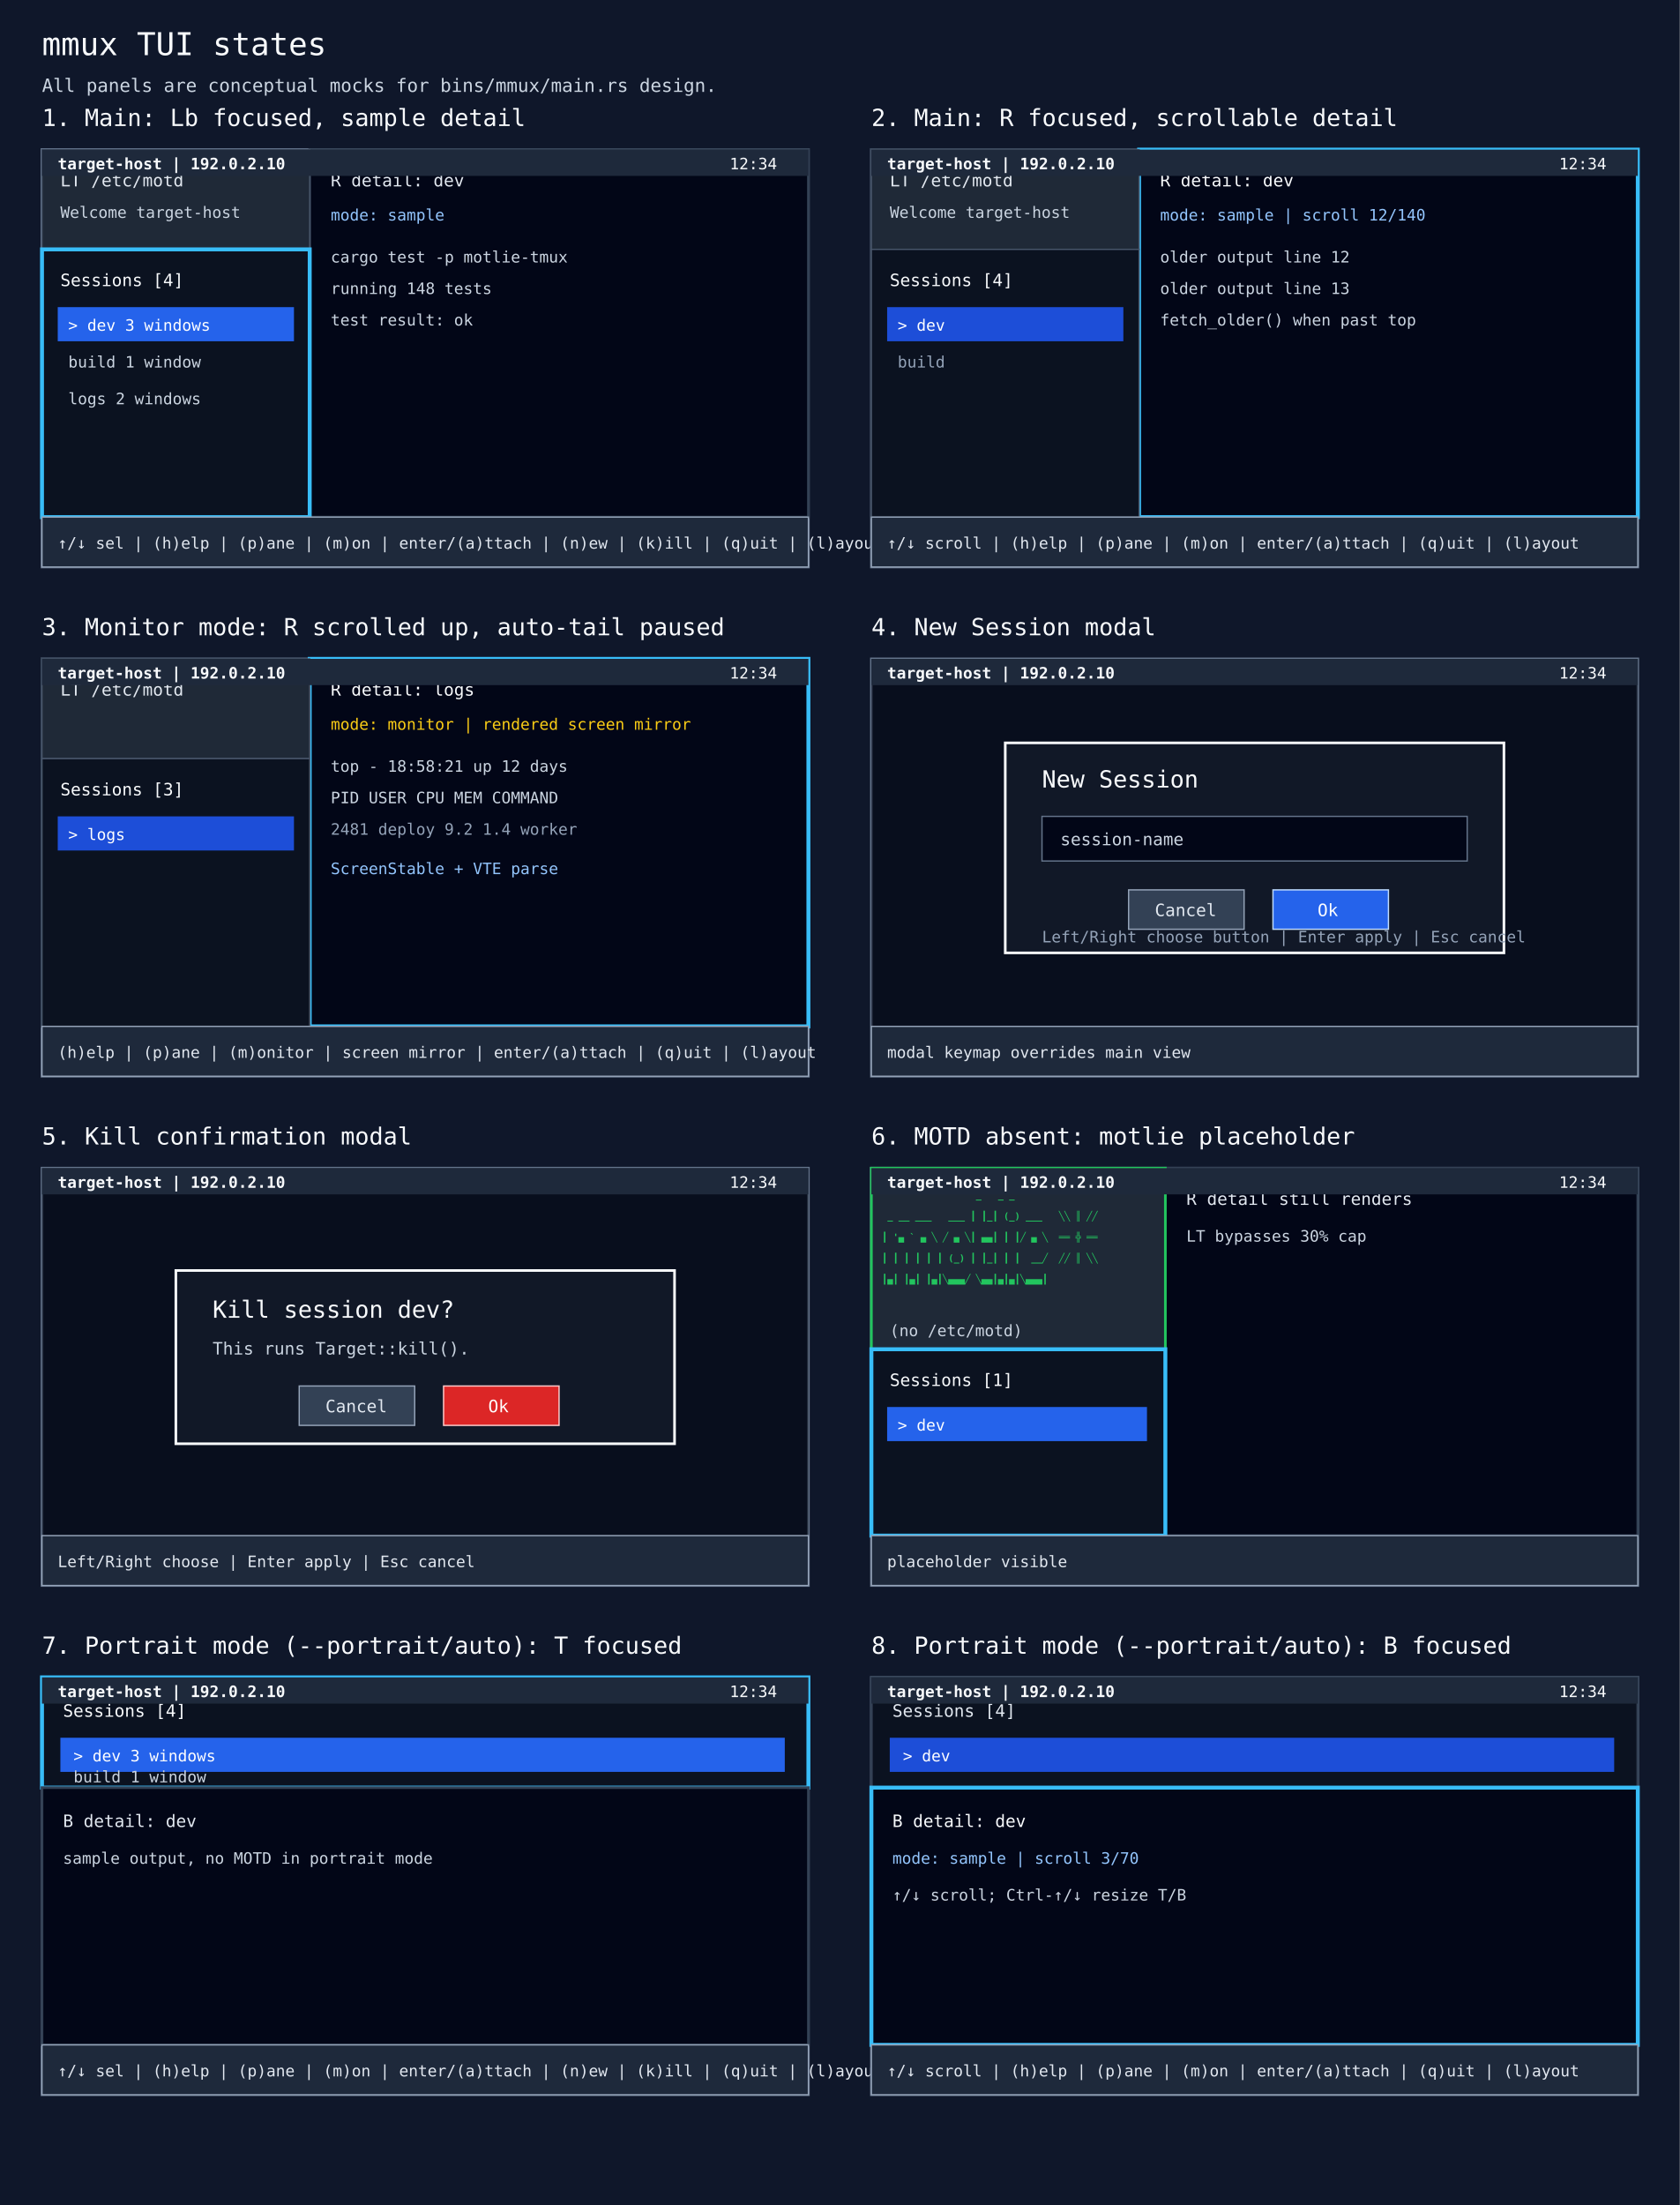
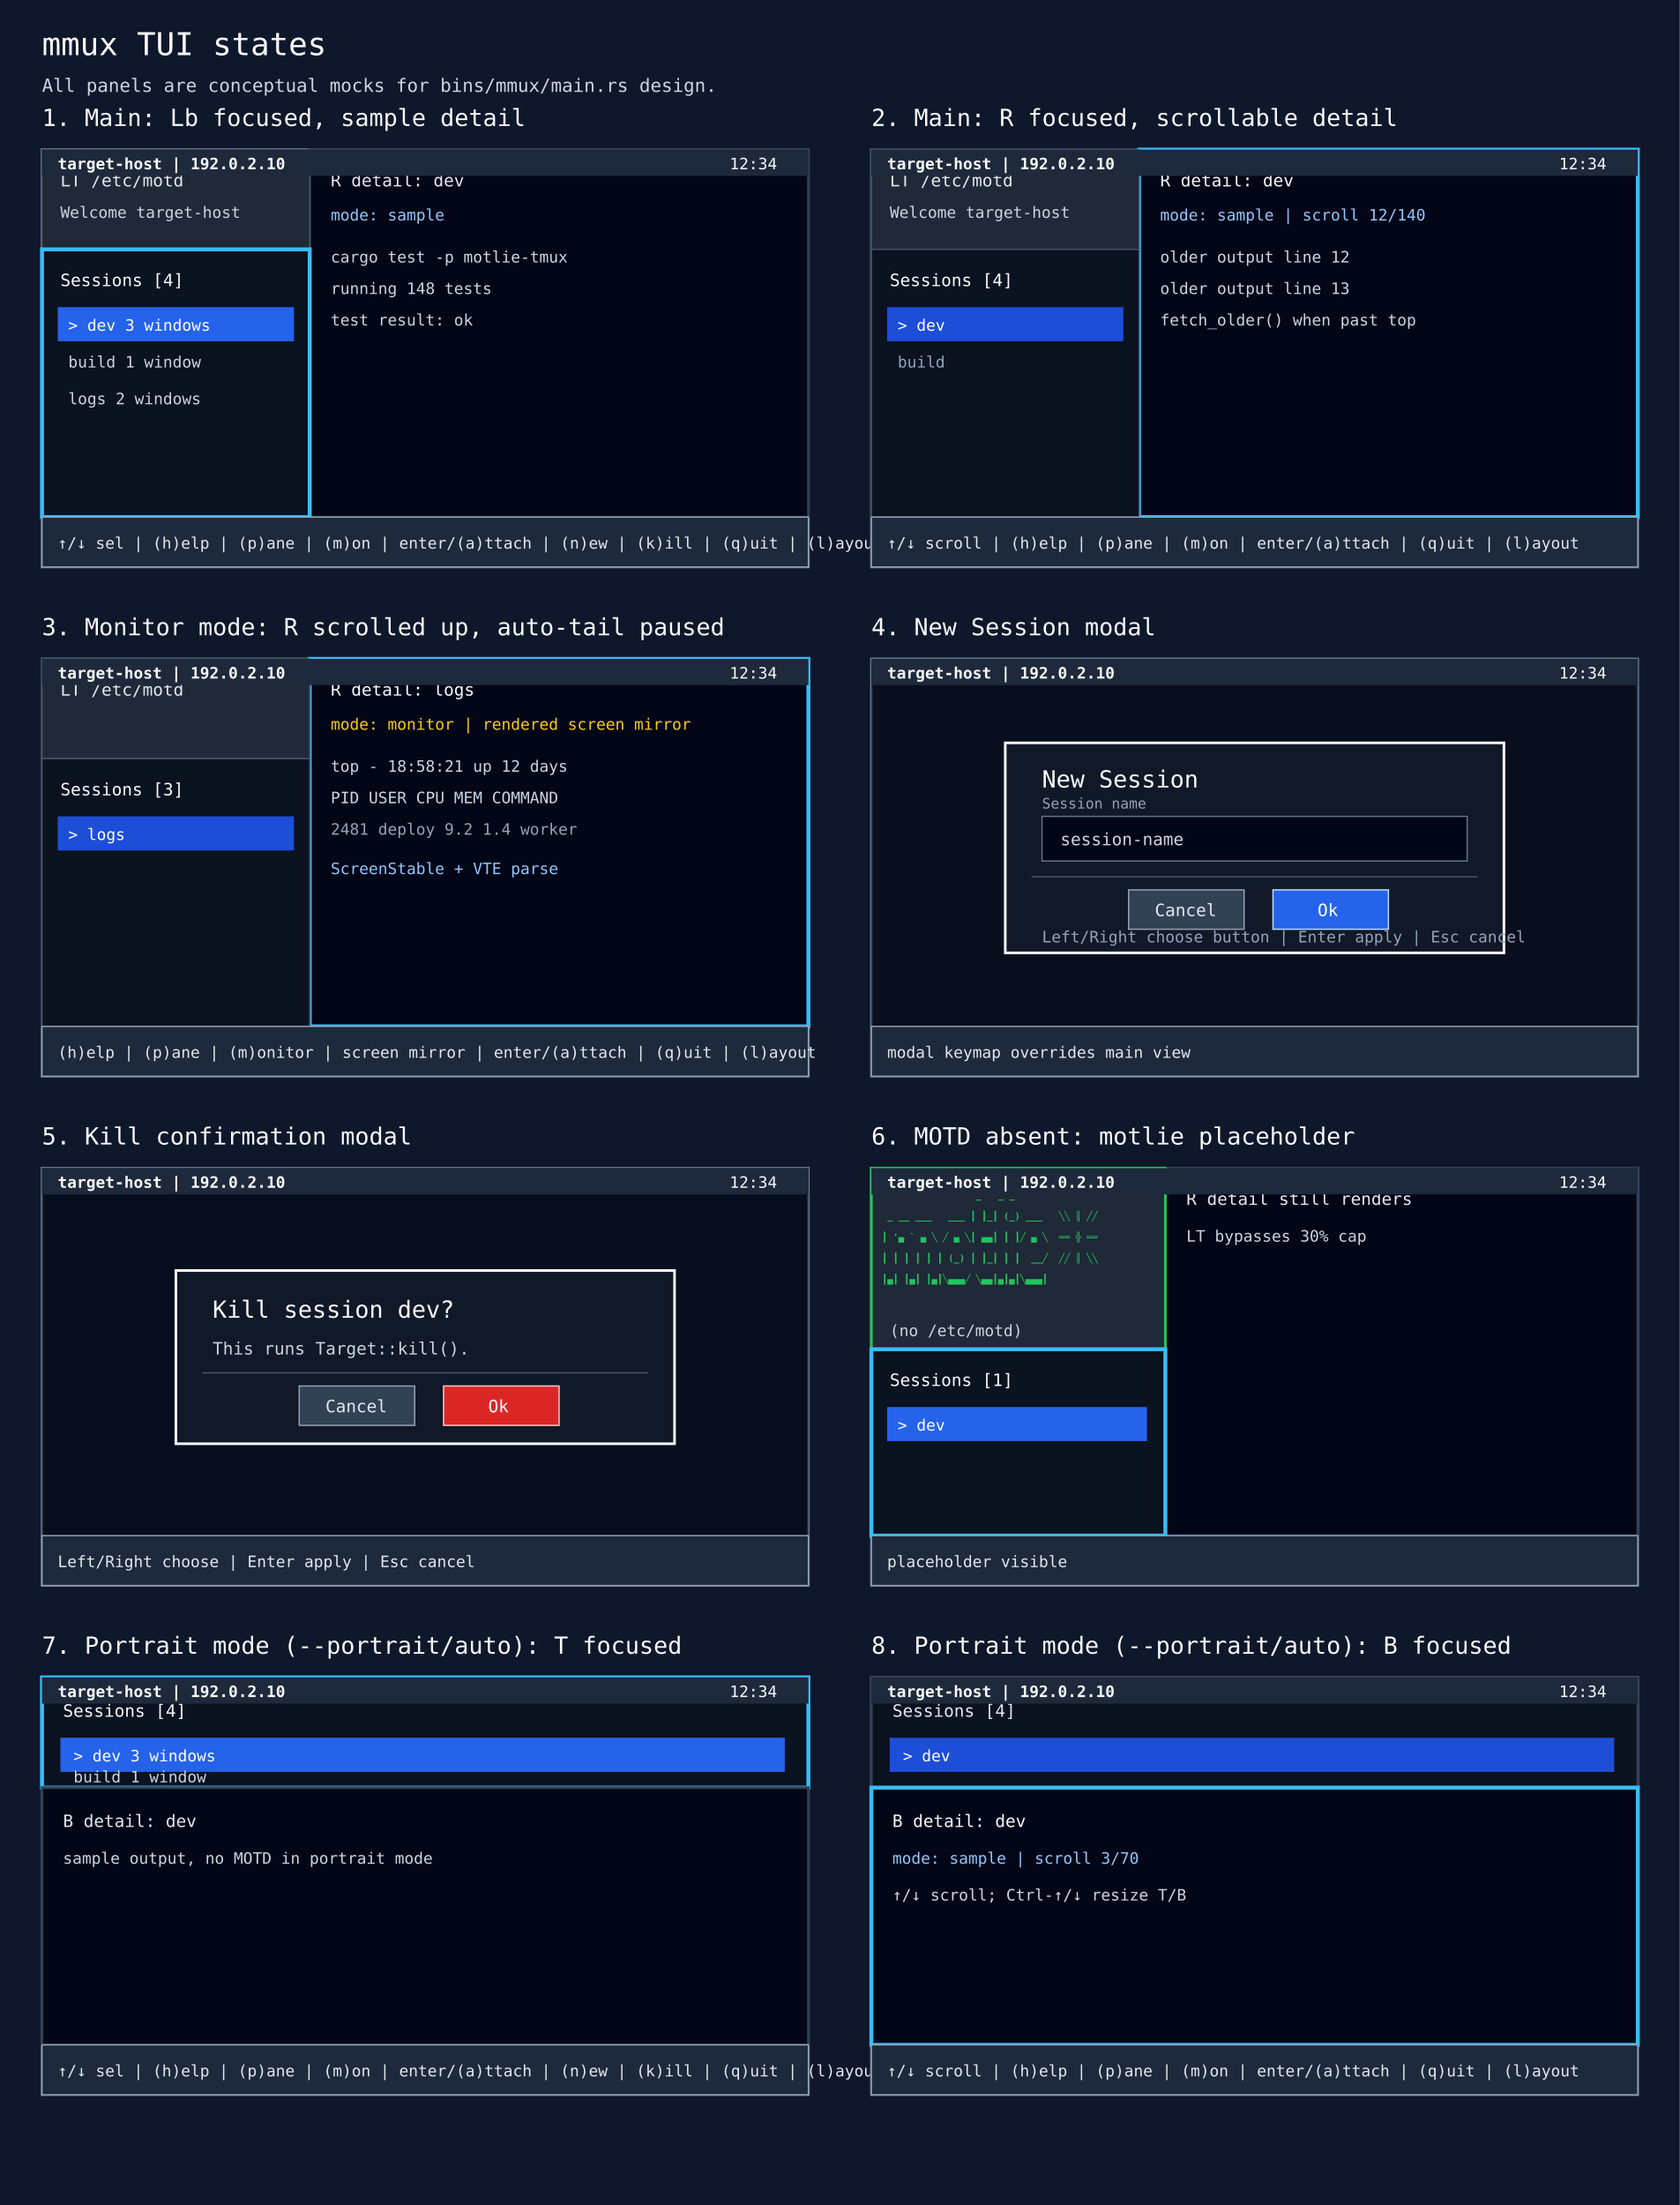
<svg xmlns="http://www.w3.org/2000/svg" width="1280" height="1680" viewBox="0 0 1280 1680" role="img" aria-label="mmux TUI design mock with eight selector states">
  <rect x="0" y="0" width="1280" height="1680" fill="#0f172a" />
  <text x="32" y="42" fill="#f8fafc" font-family="monospace" font-size="24">mmux TUI states</text>
  <text x="32" y="70" fill="#cbd5e1" font-family="monospace" font-size="14">All panels are conceptual mocks for bins/mmux/main.rs design.</text>
  <g transform="translate(32 96)">
    <text x="0" y="0" fill="#f8fafc" font-family="monospace" font-size="18">1. Main: Lb focused, sample detail</text>
    <rect x="0" y="18" width="584" height="318" fill="#020617" stroke="#64748b" stroke-width="2" />
    <rect x="0" y="18" width="204" height="280" fill="#111827" stroke="#64748b" stroke-width="2" />
    <rect x="204" y="18" width="380" height="280" fill="#020617" stroke="#334155" stroke-width="2" />
    <rect x="0" y="18" width="204" height="76" fill="#1f2937" stroke="#475569" stroke-width="1" />
    <rect x="0" y="94" width="204" height="204" fill="#0b1220" stroke="#38bdf8" stroke-width="3" />
    <text x="14" y="46" fill="#e2e8f0" font-family="monospace" font-size="13">LT /etc/motd</text>
    <text x="14" y="70" fill="#cbd5e1" font-family="monospace" font-size="12">Welcome target-host</text>
    <text x="14" y="122" fill="#f8fafc" font-family="monospace" font-size="13">Sessions [4]</text>
    <rect x="12" y="138" width="180" height="26" fill="#2563eb" />
    <text x="20" y="156" fill="#ffffff" font-family="monospace" font-size="12">&gt; dev      3 windows</text>
    <text x="20" y="184" fill="#cbd5e1" font-family="monospace" font-size="12">  build    1 window</text>
    <text x="20" y="212" fill="#cbd5e1" font-family="monospace" font-size="12">  logs     2 windows</text>
    <text x="220" y="46" fill="#e2e8f0" font-family="monospace" font-size="13">R detail: dev</text>
    <text x="220" y="72" fill="#93c5fd" font-family="monospace" font-size="12">mode: sample</text>
    <text x="220" y="104" fill="#cbd5e1" font-family="monospace" font-size="12">cargo test -p motlie-tmux</text>
    <text x="220" y="128" fill="#cbd5e1" font-family="monospace" font-size="12">running 148 tests</text>
    <text x="220" y="152" fill="#cbd5e1" font-family="monospace" font-size="12">test result: ok</text>
    <rect x="0" y="298" width="584" height="38" fill="#1e293b" stroke="#94a3b8" stroke-width="1" />
    <text x="12" y="322" fill="#e2e8f0" font-family="monospace" font-size="12">↑/↓ sel | (h)elp | (p)ane | (m)on | enter/(a)ttach | (n)ew | (k)ill | (q)uit | (l)ayout</text>
    <rect x="0" y="18" width="584" height="20" fill="#1e293b" />
    <text x="12" y="33" fill="#f8fafc" font-family="monospace" font-size="12" font-weight="700">target-host | 192.0.2.10</text>
    <text x="524" y="33" fill="#f8fafc" font-family="monospace" font-size="12">12:34</text>
  </g>
  <g transform="translate(664 96)">
    <text x="0" y="0" fill="#f8fafc" font-family="monospace" font-size="18">2. Main: R focused, scrollable detail</text>
    <rect x="0" y="18" width="584" height="318" fill="#020617" stroke="#64748b" stroke-width="2" />
    <rect x="0" y="18" width="204" height="280" fill="#111827" stroke="#334155" stroke-width="2" />
    <rect x="204" y="18" width="380" height="280" fill="#020617" stroke="#38bdf8" stroke-width="3" />
    <rect x="0" y="18" width="204" height="76" fill="#1f2937" stroke="#475569" stroke-width="1" />
    <rect x="0" y="94" width="204" height="204" fill="#0b1220" stroke="#475569" stroke-width="1" />
    <text x="14" y="46" fill="#e2e8f0" font-family="monospace" font-size="13">LT /etc/motd</text>
    <text x="14" y="70" fill="#cbd5e1" font-family="monospace" font-size="12">Welcome target-host</text>
    <text x="14" y="122" fill="#f8fafc" font-family="monospace" font-size="13">Sessions [4]</text>
    <rect x="12" y="138" width="180" height="26" fill="#1d4ed8" />
    <text x="20" y="156" fill="#ffffff" font-family="monospace" font-size="12">&gt; dev</text>
    <text x="20" y="184" fill="#94a3b8" font-family="monospace" font-size="12">  build</text>
    <text x="220" y="46" fill="#f8fafc" font-family="monospace" font-size="13">R detail: dev</text>
    <text x="220" y="72" fill="#93c5fd" font-family="monospace" font-size="12">mode: sample | scroll 12/140</text>
    <text x="220" y="104" fill="#cbd5e1" font-family="monospace" font-size="12">older output line 12</text>
    <text x="220" y="128" fill="#cbd5e1" font-family="monospace" font-size="12">older output line 13</text>
    <text x="220" y="152" fill="#cbd5e1" font-family="monospace" font-size="12">fetch_older() when past top</text>
    <rect x="0" y="298" width="584" height="38" fill="#1e293b" stroke="#94a3b8" stroke-width="1" />
    <text x="12" y="322" fill="#e2e8f0" font-family="monospace" font-size="12">↑/↓ scroll | (h)elp | (p)ane | (m)on | enter/(a)ttach | (q)uit | (l)ayout</text>
    <rect x="0" y="18" width="584" height="20" fill="#1e293b" />
    <text x="12" y="33" fill="#f8fafc" font-family="monospace" font-size="12" font-weight="700">target-host | 192.0.2.10</text>
    <text x="524" y="33" fill="#f8fafc" font-family="monospace" font-size="12">12:34</text>
  </g>
  <g transform="translate(32 484)">
    <text x="0" y="0" fill="#f8fafc" font-family="monospace" font-size="18">3. Monitor mode: R scrolled up, auto-tail paused</text>
    <rect x="0" y="18" width="584" height="318" fill="#020617" stroke="#64748b" stroke-width="2" />
    <rect x="0" y="18" width="204" height="280" fill="#111827" stroke="#334155" stroke-width="2" />
    <rect x="204" y="18" width="380" height="280" fill="#020617" stroke="#38bdf8" stroke-width="3" />
    <rect x="0" y="18" width="204" height="76" fill="#1f2937" stroke="#475569" stroke-width="1" />
    <rect x="0" y="94" width="204" height="204" fill="#0b1220" stroke="#475569" stroke-width="1" />
    <text x="14" y="46" fill="#e2e8f0" font-family="monospace" font-size="13">LT /etc/motd</text>
    <text x="14" y="122" fill="#f8fafc" font-family="monospace" font-size="13">Sessions [3]</text>
    <rect x="12" y="138" width="180" height="26" fill="#1d4ed8" />
    <text x="20" y="156" fill="#ffffff" font-family="monospace" font-size="12">&gt; logs</text>
    <text x="220" y="46" fill="#f8fafc" font-family="monospace" font-size="13">R detail: logs</text>
    <text x="220" y="72" fill="#facc15" font-family="monospace" font-size="12">mode: monitor | rendered screen mirror</text>
    <text x="220" y="104" fill="#cbd5e1" font-family="monospace" font-size="12">top - 18:58:21 up 12 days</text>
    <text x="220" y="128" fill="#cbd5e1" font-family="monospace" font-size="12">PID USER      CPU  MEM COMMAND</text>
    <text x="220" y="152" fill="#94a3b8" font-family="monospace" font-size="12">2481 deploy   9.2  1.4 worker</text>
    <text x="220" y="182" fill="#93c5fd" font-family="monospace" font-size="12">ScreenStable + VTE parse</text>
    <rect x="0" y="298" width="584" height="38" fill="#1e293b" stroke="#94a3b8" stroke-width="1" />
    <text x="12" y="322" fill="#e2e8f0" font-family="monospace" font-size="12">(h)elp | (p)ane | (m)onitor | screen mirror | enter/(a)ttach | (q)uit | (l)ayout</text>
    <rect x="0" y="18" width="584" height="20" fill="#1e293b" />
    <text x="12" y="33" fill="#f8fafc" font-family="monospace" font-size="12" font-weight="700">target-host | 192.0.2.10</text>
    <text x="524" y="33" fill="#f8fafc" font-family="monospace" font-size="12">12:34</text>
  </g>
  <g transform="translate(664 484)">
    <text x="0" y="0" fill="#f8fafc" font-family="monospace" font-size="18">4. New Session modal</text>
    <rect x="0" y="18" width="584" height="318" fill="#020617" stroke="#64748b" stroke-width="2" />
    <rect x="0" y="18" width="584" height="280" fill="#0b1220" opacity="0.65" />
    <rect x="102" y="82" width="380" height="160" fill="#111827" stroke="#f8fafc" stroke-width="2" />
    <text x="130" y="116" fill="#f8fafc" font-family="monospace" font-size="18">New Session</text>
+     <text x="130" y="132" fill="#94a3b8" font-family="monospace" font-size="11">Session name</text>
    <rect x="130" y="138" width="324" height="34" fill="#020617" stroke="#64748b" stroke-width="1" />
    <text x="144" y="160" fill="#cbd5e1" font-family="monospace" font-size="13">session-name</text>
+     <line x1="122" y1="184" x2="462" y2="184" stroke="#475569" stroke-width="1" />
    <rect x="196" y="194" width="88" height="30" fill="#334155" stroke="#94a3b8" />
    <text x="216" y="214" fill="#e2e8f0" font-family="monospace" font-size="13">Cancel</text>
    <rect x="306" y="194" width="88" height="30" fill="#2563eb" stroke="#bfdbfe" />
    <text x="340" y="214" fill="#ffffff" font-family="monospace" font-size="13">Ok</text>
    <text x="130" y="234" fill="#94a3b8" font-family="monospace" font-size="12">Left/Right choose button | Enter apply | Esc cancel</text>
    <rect x="0" y="298" width="584" height="38" fill="#1e293b" stroke="#94a3b8" stroke-width="1" />
    <text x="12" y="322" fill="#e2e8f0" font-family="monospace" font-size="12">modal keymap overrides main view</text>
    <rect x="0" y="18" width="584" height="20" fill="#1e293b" />
    <text x="12" y="33" fill="#f8fafc" font-family="monospace" font-size="12" font-weight="700">target-host | 192.0.2.10</text>
    <text x="524" y="33" fill="#f8fafc" font-family="monospace" font-size="12">12:34</text>
  </g>
  <g transform="translate(32 872)">
    <text x="0" y="0" fill="#f8fafc" font-family="monospace" font-size="18">5. Kill confirmation modal</text>
    <rect x="0" y="18" width="584" height="318" fill="#020617" stroke="#64748b" stroke-width="2" />
    <rect x="0" y="18" width="584" height="280" fill="#0b1220" opacity="0.65" />
    <rect x="102" y="96" width="380" height="132" fill="#111827" stroke="#f8fafc" stroke-width="2" />
    <text x="130" y="132" fill="#f8fafc" font-family="monospace" font-size="18">Kill session dev?</text>
    <text x="130" y="160" fill="#cbd5e1" font-family="monospace" font-size="13">This runs Target::kill().</text>
+     <line x1="122" y1="174" x2="462" y2="174" stroke="#475569" stroke-width="1" />
    <rect x="196" y="184" width="88" height="30" fill="#334155" stroke="#94a3b8" />
    <text x="216" y="204" fill="#e2e8f0" font-family="monospace" font-size="13">Cancel</text>
    <rect x="306" y="184" width="88" height="30" fill="#dc2626" stroke="#fecaca" />
    <text x="340" y="204" fill="#ffffff" font-family="monospace" font-size="13">Ok</text>
    <rect x="0" y="298" width="584" height="38" fill="#1e293b" stroke="#94a3b8" stroke-width="1" />
    <text x="12" y="322" fill="#e2e8f0" font-family="monospace" font-size="12">Left/Right choose | Enter apply | Esc cancel</text>
    <rect x="0" y="18" width="584" height="20" fill="#1e293b" />
    <text x="12" y="33" fill="#f8fafc" font-family="monospace" font-size="12" font-weight="700">target-host | 192.0.2.10</text>
    <text x="524" y="33" fill="#f8fafc" font-family="monospace" font-size="12">12:34</text>
  </g>
  <g transform="translate(664 872)">
    <text x="0" y="0" fill="#f8fafc" font-family="monospace" font-size="18">6. MOTD absent: motlie placeholder</text>
    <rect x="0" y="18" width="584" height="318" fill="#020617" stroke="#64748b" stroke-width="2" />
    <rect x="0" y="18" width="224" height="280" fill="#111827" stroke="#64748b" stroke-width="2" />
    <rect x="224" y="18" width="360" height="280" fill="#020617" stroke="#334155" stroke-width="2" />
    <rect x="0" y="18" width="224" height="138" fill="#1f2937" stroke="#22c55e" stroke-width="2" />
    <rect x="0" y="156" width="224" height="142" fill="#0b1220" stroke="#38bdf8" stroke-width="3" />
    <text x="8" y="41" fill="#22c55e" font-family="monospace" font-size="7" font-weight="700" xml:space="preserve">                 _   _ _</text>
    <text x="8" y="57" fill="#22c55e" font-family="monospace" font-size="7" font-weight="700" xml:space="preserve"> _ __ ___   ___ ┃ ┃_┃ (_) ___   ╲╲ ║ ╱╱</text>
    <text x="8" y="73" fill="#22c55e" font-family="monospace" font-size="7" font-weight="700" xml:space="preserve">┃ '▄ ` ▄ ╲ ╱ ▄ ╲┃ ▄▄┃ ┃ ┃╱ ▄ ╲  ══ ╬ ══</text>
    <text x="8" y="89" fill="#22c55e" font-family="monospace" font-size="7" font-weight="700" xml:space="preserve">┃ ┃ ┃ ┃ ┃ ┃ (_) ┃ ┃_┃ ┃ ┃  __╱  ╱╱ ║ ╲╲</text>
    <text x="8" y="105" fill="#22c55e" font-family="monospace" font-size="7" font-weight="700" xml:space="preserve">┃▄┃ ┃▄┃ ┃▄┃╲▄▄▄╱ ╲▄▄┃▄┃▄┃╲▄▄▄┃</text>
    <text x="14" y="146" fill="#cbd5e1" font-family="monospace" font-size="12">(no /etc/motd)</text>
    <text x="14" y="184" fill="#f8fafc" font-family="monospace" font-size="13">Sessions [1]</text>
    <rect x="12" y="200" width="198" height="26" fill="#2563eb" />
    <text x="20" y="218" fill="#ffffff" font-family="monospace" font-size="12">&gt; dev</text>
    <text x="240" y="46" fill="#e2e8f0" font-family="monospace" font-size="13">R detail still renders</text>
    <text x="240" y="74" fill="#cbd5e1" font-family="monospace" font-size="12">LT bypasses 30% cap</text>
    <rect x="0" y="298" width="584" height="38" fill="#1e293b" stroke="#94a3b8" stroke-width="1" />
    <text x="12" y="322" fill="#e2e8f0" font-family="monospace" font-size="12">placeholder visible</text>
    <rect x="0" y="18" width="584" height="20" fill="#1e293b" />
    <text x="12" y="33" fill="#f8fafc" font-family="monospace" font-size="12" font-weight="700">target-host | 192.0.2.10</text>
    <text x="524" y="33" fill="#f8fafc" font-family="monospace" font-size="12">12:34</text>
  </g>
  <g transform="translate(32 1260)">
    <text x="0" y="0" fill="#f8fafc" font-family="monospace" font-size="18">7. Portrait mode (--portrait/auto): T focused</text>
    <rect x="0" y="18" width="584" height="318" fill="#020617" stroke="#64748b" stroke-width="2" />
    <rect x="0" y="18" width="584" height="84" fill="#0b1220" stroke="#38bdf8" stroke-width="3" />
    <rect x="0" y="102" width="584" height="196" fill="#020617" stroke="#334155" stroke-width="2" />
    <text x="16" y="48" fill="#f8fafc" font-family="monospace" font-size="13">Sessions [4]</text>
    <rect x="14" y="64" width="552" height="26" fill="#2563eb" />
    <text x="24" y="82" fill="#ffffff" font-family="monospace" font-size="12">&gt; dev      3 windows</text>
    <text x="24" y="98" fill="#cbd5e1" font-family="monospace" font-size="12">  build    1 window</text>
    <text x="16" y="132" fill="#e2e8f0" font-family="monospace" font-size="13">B detail: dev</text>
    <text x="16" y="160" fill="#cbd5e1" font-family="monospace" font-size="12">sample output, no MOTD in portrait mode</text>
    <rect x="0" y="298" width="584" height="38" fill="#1e293b" stroke="#94a3b8" stroke-width="1" />
    <text x="12" y="322" fill="#e2e8f0" font-family="monospace" font-size="12">↑/↓ sel | (h)elp | (p)ane | (m)on | enter/(a)ttach | (n)ew | (k)ill | (q)uit | (l)ayout</text>
    <rect x="0" y="18" width="584" height="20" fill="#1e293b" />
    <text x="12" y="33" fill="#f8fafc" font-family="monospace" font-size="12" font-weight="700">target-host | 192.0.2.10</text>
    <text x="524" y="33" fill="#f8fafc" font-family="monospace" font-size="12">12:34</text>
  </g>
  <g transform="translate(664 1260)">
    <text x="0" y="0" fill="#f8fafc" font-family="monospace" font-size="18">8. Portrait mode (--portrait/auto): B focused</text>
    <rect x="0" y="18" width="584" height="318" fill="#020617" stroke="#64748b" stroke-width="2" />
    <rect x="0" y="18" width="584" height="84" fill="#0b1220" stroke="#334155" stroke-width="2" />
    <rect x="0" y="102" width="584" height="196" fill="#020617" stroke="#38bdf8" stroke-width="3" />
    <text x="16" y="48" fill="#e2e8f0" font-family="monospace" font-size="13">Sessions [4]</text>
    <rect x="14" y="64" width="552" height="26" fill="#1d4ed8" />
    <text x="24" y="82" fill="#ffffff" font-family="monospace" font-size="12">&gt; dev</text>
    <text x="16" y="132" fill="#f8fafc" font-family="monospace" font-size="13">B detail: dev</text>
    <text x="16" y="160" fill="#93c5fd" font-family="monospace" font-size="12">mode: sample | scroll 3/70</text>
    <text x="16" y="188" fill="#cbd5e1" font-family="monospace" font-size="12">↑/↓ scroll; Ctrl-↑/↓ resize T/B</text>
    <rect x="0" y="298" width="584" height="38" fill="#1e293b" stroke="#94a3b8" stroke-width="1" />
    <text x="12" y="322" fill="#e2e8f0" font-family="monospace" font-size="12">↑/↓ scroll | (h)elp | (p)ane | (m)on | enter/(a)ttach | (q)uit | (l)ayout</text>
    <rect x="0" y="18" width="584" height="20" fill="#1e293b" />
    <text x="12" y="33" fill="#f8fafc" font-family="monospace" font-size="12" font-weight="700">target-host | 192.0.2.10</text>
    <text x="524" y="33" fill="#f8fafc" font-family="monospace" font-size="12">12:34</text>
  </g>
</svg>
